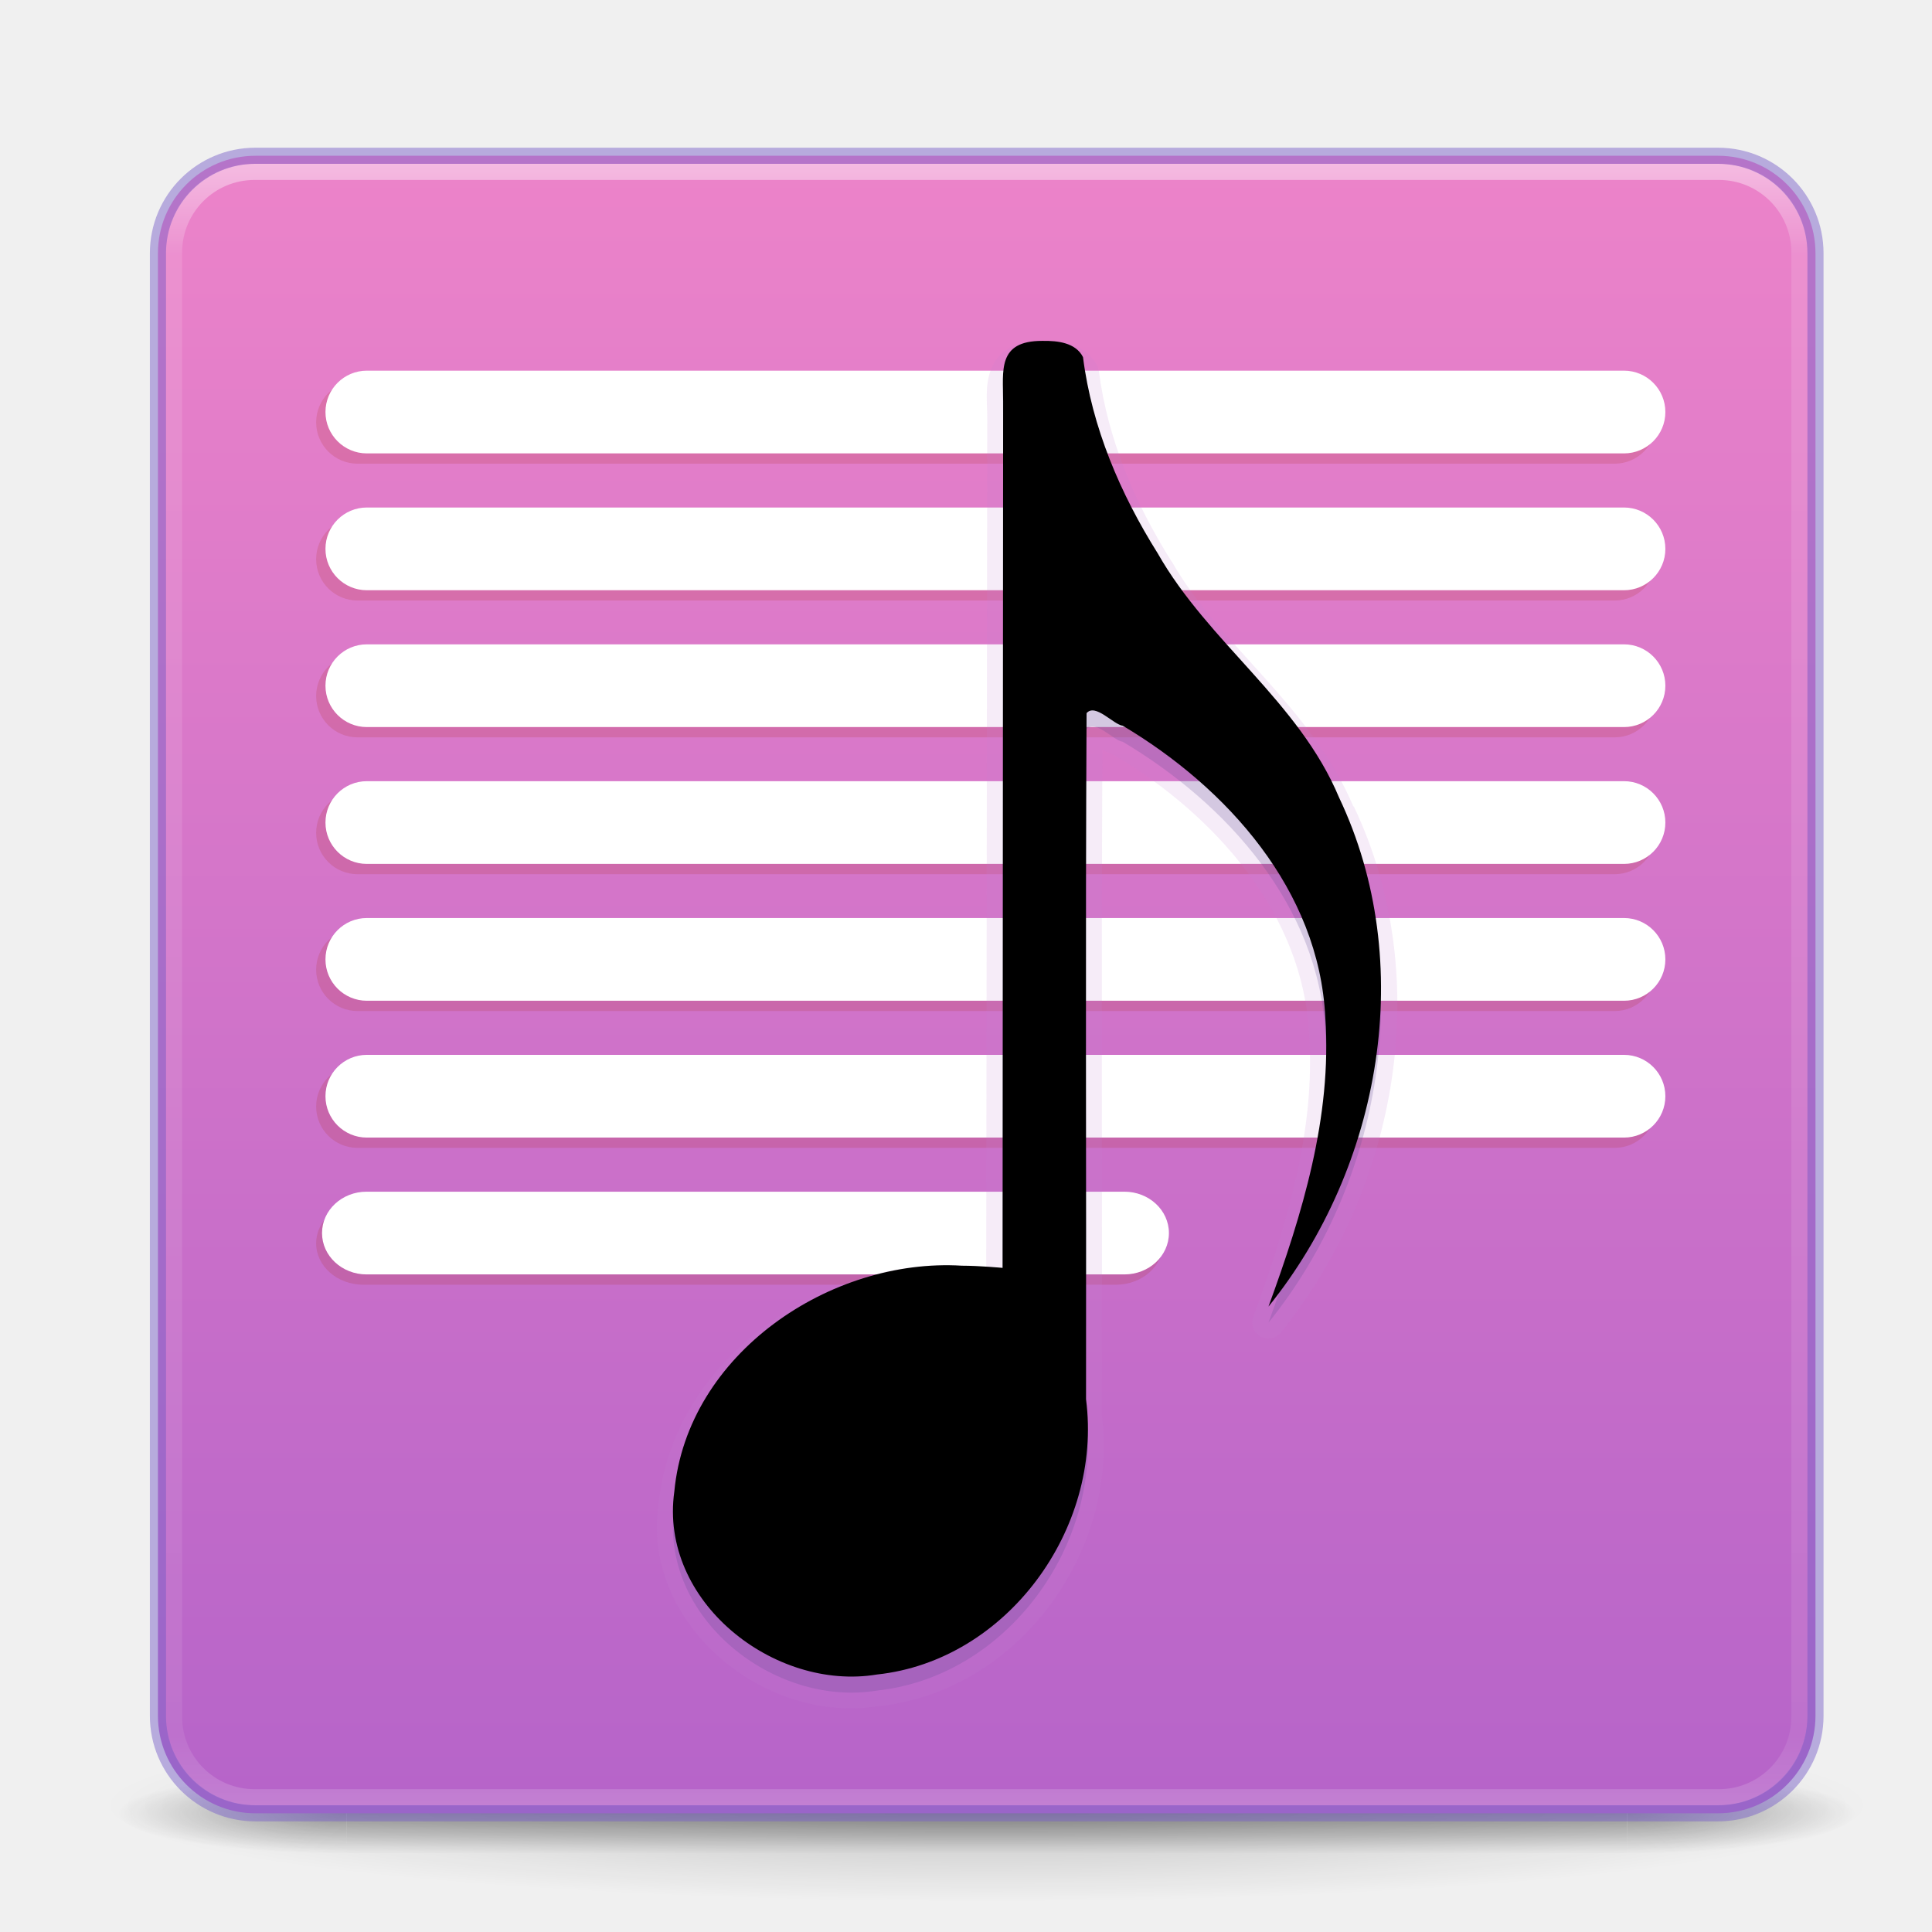
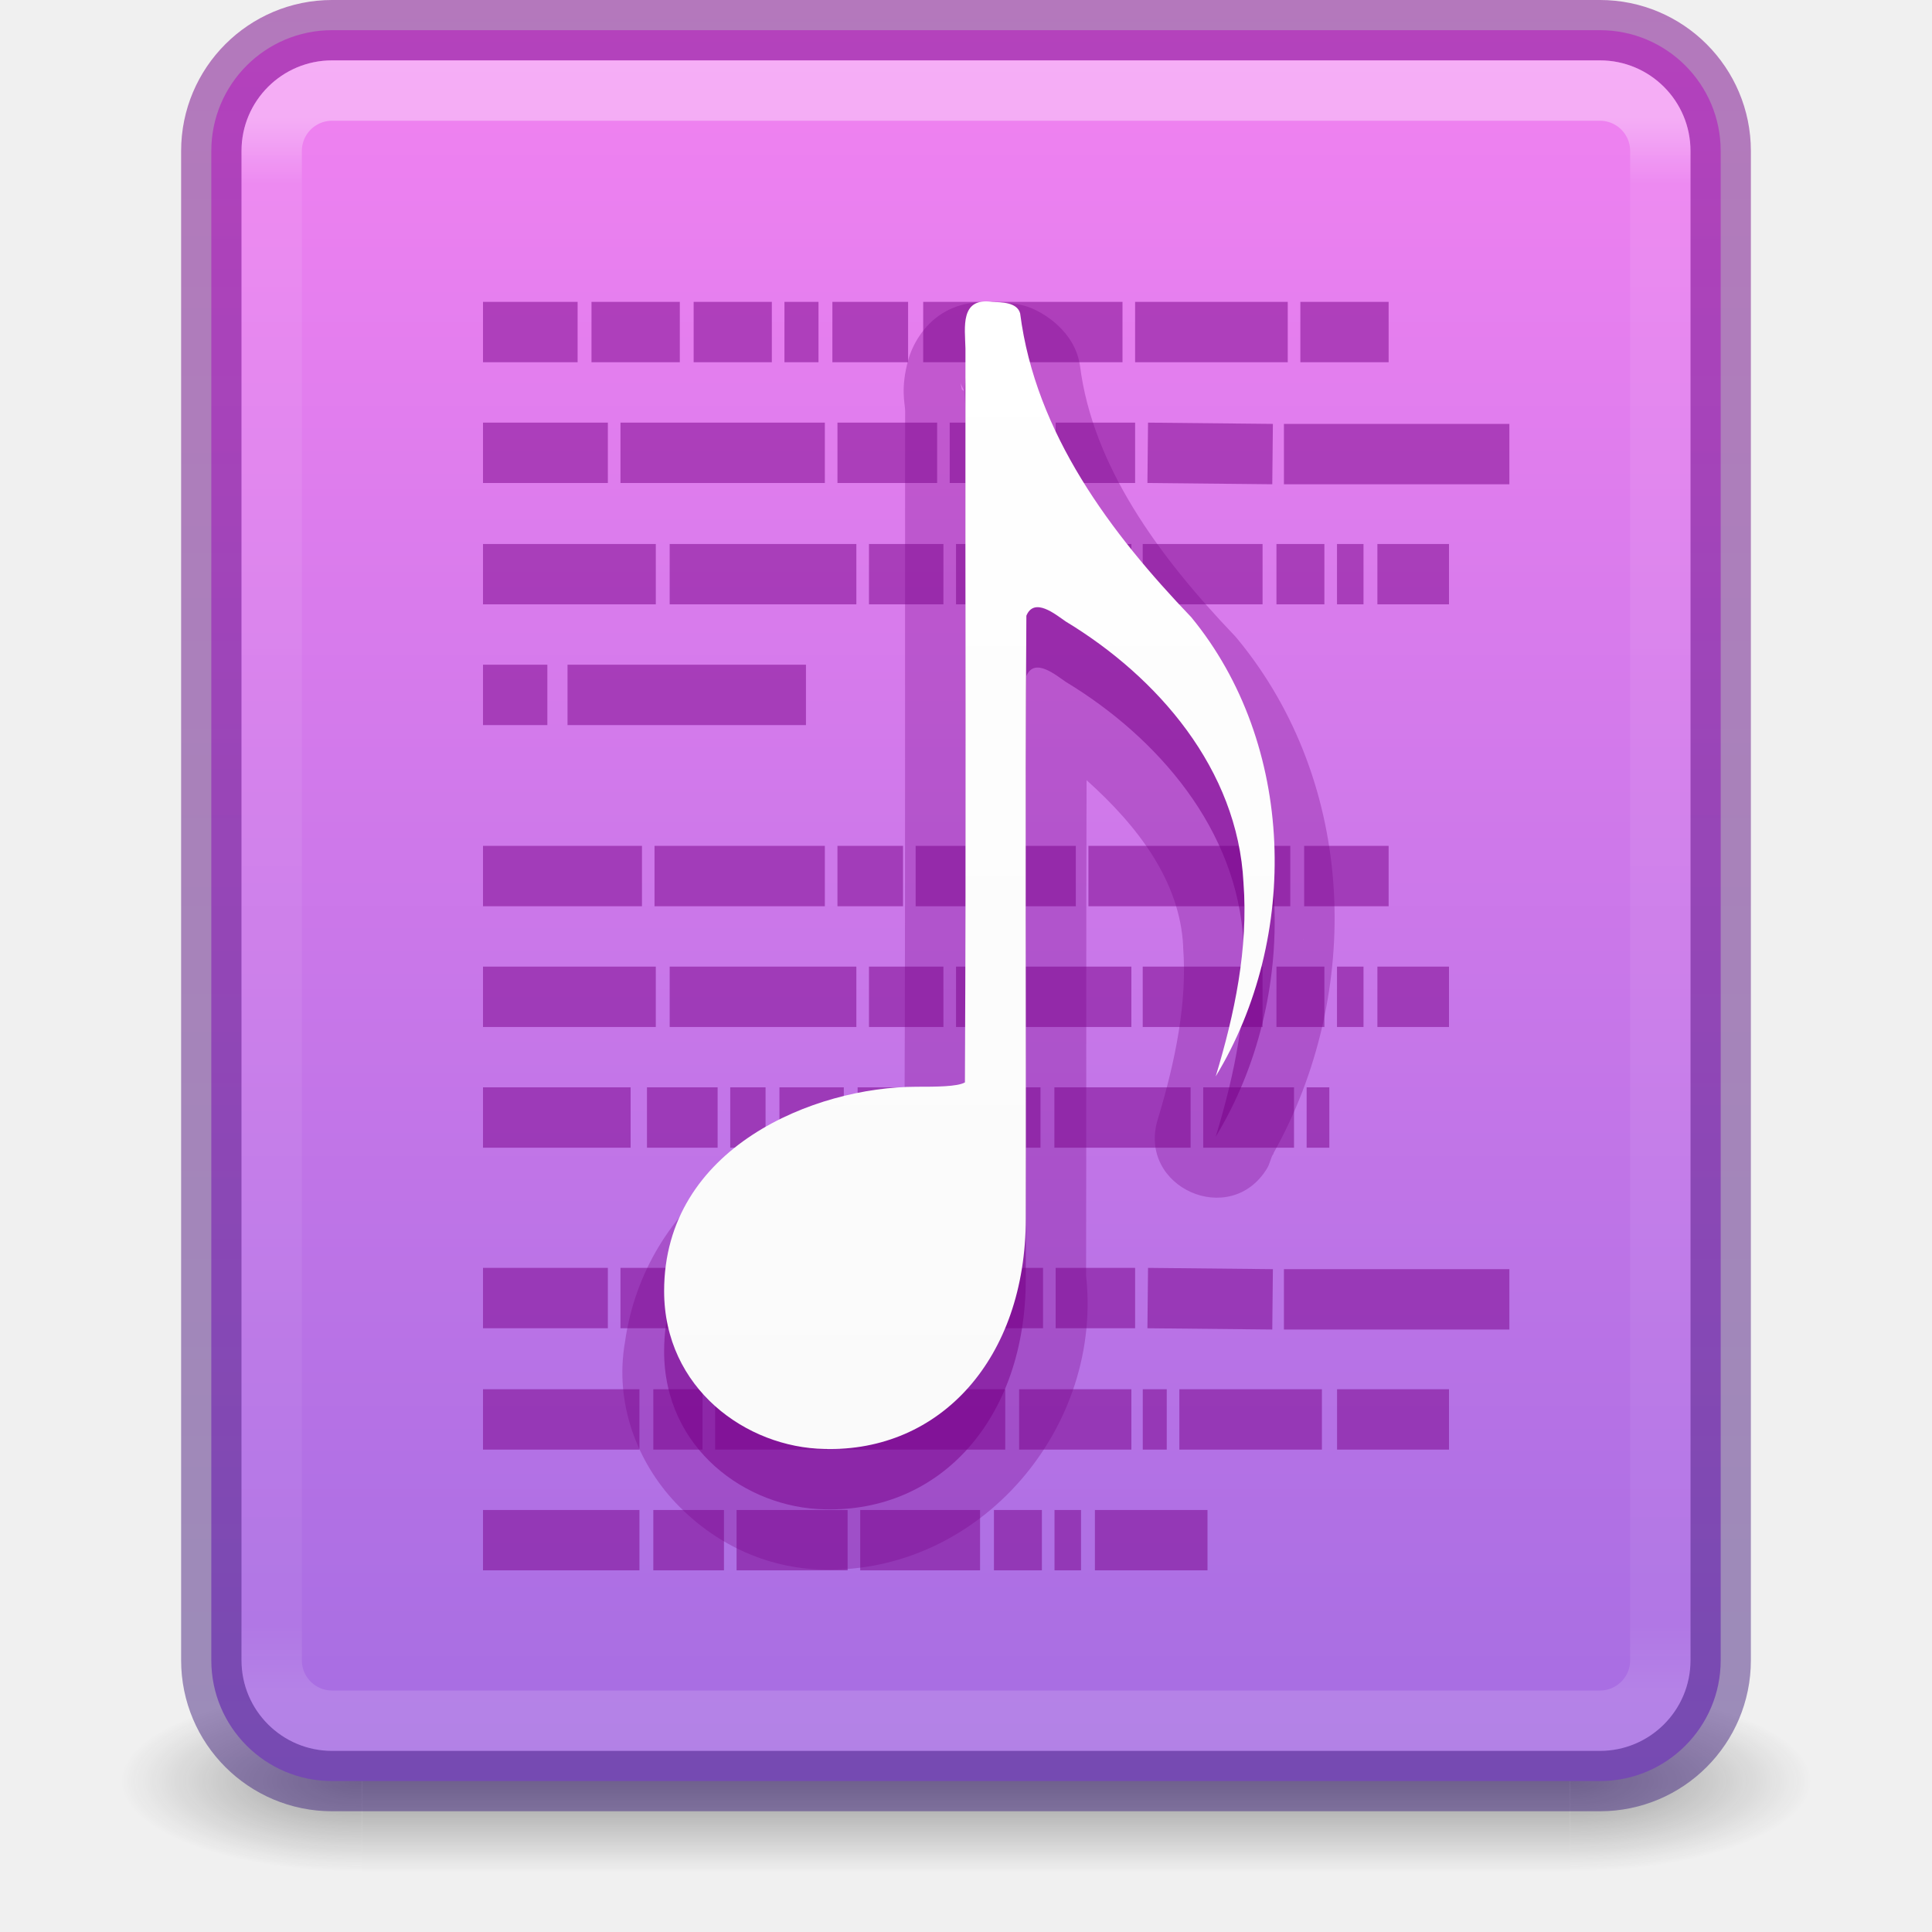
- <svg xmlns="http://www.w3.org/2000/svg" xmlns:xlink="http://www.w3.org/1999/xlink" version="1.1" width="32" height="32" id="svg3049">
-   <defs id="defs3051">
-     <linearGradient id="linearGradient897">
-       <stop id="stop893" style="stop-color:#ec83c9;stop-opacity:1" offset="0" />
-       <stop id="stop895" style="stop-color:#b664c9;stop-opacity:1" offset="1" />
+ <svg xmlns="http://www.w3.org/2000/svg" xmlns:xlink="http://www.w3.org/1999/xlink" version="1.1" id="svg2" height="32" width="32">
+   <defs id="defs4">
+     <linearGradient id="linearGradient6307">
+       <stop id="stop6309" offset="0" style="stop-color:#cc0000;stop-opacity:1;" />
+       <stop id="stop6311" offset="1" style="stop-color:#cc0000;stop-opacity:0;" />
    </linearGradient>
-     <linearGradient id="linearGradient3924">
-       <stop id="stop3926" style="stop-color:#ffffff;stop-opacity:1" offset="0" />
-       <stop id="stop3928" style="stop-color:#ffffff;stop-opacity:0.235" offset="0.063" />
-       <stop id="stop3930" style="stop-color:#ffffff;stop-opacity:0.157" offset="0.951" />
-       <stop id="stop3932" style="stop-color:#ffffff;stop-opacity:0.392" offset="1" />
+     <linearGradient y2="42.728" x2="16.806" y1="20.62" x1="16.806" gradientTransform="matrix(1.063476,0,0,1.248428,-1.362135,-24.54288)" gradientUnits="userSpaceOnUse" id="linearGradient4610" xlink:href="#linearGradient4035" />
+     <linearGradient id="linearGradient4035">
+       <stop offset="0" style="stop-color:#ffffff;stop-opacity:1" id="stop4037" />
+       <stop offset="0.056" style="stop-color:#ffffff;stop-opacity:0.235" id="stop4039" />
+       <stop offset="0.944" style="stop-color:#ffffff;stop-opacity:0.157" id="stop4041" />
+       <stop offset="1" style="stop-color:#ffffff;stop-opacity:0.392" id="stop4043" />
    </linearGradient>
-     <linearGradient id="linearGradient3688-166-749-5">
-       <stop id="stop2883-0" style="stop-color:#181818;stop-opacity:1" offset="0" />
-       <stop id="stop2885-5" style="stop-color:#181818;stop-opacity:0" offset="1" />
+     <linearGradient id="linearGradient3688-166-749-654">
+       <stop offset="0" style="stop-color:#181818;stop-opacity:1" id="stop3088" />
+       <stop offset="1" style="stop-color:#181818;stop-opacity:0" id="stop3090" />
    </linearGradient>
-     <linearGradient id="linearGradient3688-464-309-8">
-       <stop id="stop2889-9" style="stop-color:#181818;stop-opacity:1" offset="0" />
-       <stop id="stop2891-4" style="stop-color:#181818;stop-opacity:0" offset="1" />
+     <linearGradient id="linearGradient3688-464-309-604">
+       <stop offset="0" style="stop-color:#181818;stop-opacity:1" id="stop3094" />
+       <stop offset="1" style="stop-color:#181818;stop-opacity:0" id="stop3096" />
    </linearGradient>
-     <linearGradient id="linearGradient3702-501-757-0">
-       <stop id="stop2895-0" style="stop-color:#181818;stop-opacity:0" offset="0" />
-       <stop id="stop2897-2" style="stop-color:#181818;stop-opacity:1" offset="0.5" />
-       <stop id="stop2899-6" style="stop-color:#181818;stop-opacity:0" offset="1" />
+     <linearGradient id="linearGradient3702-501-757-795">
+       <stop offset="0" style="stop-color:#181818;stop-opacity:0" id="stop3100" />
+       <stop offset="0.5" style="stop-color:#181818;stop-opacity:1" id="stop3102" />
+       <stop offset="1" style="stop-color:#181818;stop-opacity:0" id="stop3104" />
    </linearGradient>
-     <linearGradient id="linearGradient3811">
-       <stop id="stop3813" style="stop-color:#000000;stop-opacity:1" offset="0" />
-       <stop id="stop3815" style="stop-color:#000000;stop-opacity:0" offset="1" />
+     <linearGradient gradientTransform="matrix(0.4901961,0,0,0.4915254,-0.1764706,-485.5509)" gradientUnits="userSpaceOnUse" y2="1047.672" x2="33" y1="989.742" x1="33" id="linearGradient4899" xlink:href="#linearGradient3994-617-9-9" />
+     <linearGradient id="linearGradient2867-449-88-871-390-598-476-591-434-148-57-177-8-3-3-6-4-8-8-8-5-7">
+       <stop offset="0" style="stop-color:#505050;stop-opacity:1" id="stop3750-1-0-7-6-6-1-3-9-3-9" />
+       <stop offset="0.262" style="stop-color:#2b2b2b;stop-opacity:1" id="stop3752-3-7-4-0-32-8-923-0-7-0" />
+       <stop offset="0.705" style="stop-color:#0a0a0a;stop-opacity:1" id="stop3754-1-8-5-2-7-6-7-1-9-1" />
+       <stop offset="1" style="stop-color:#000000;stop-opacity:1" id="stop3756-1-6-2-6-6-1-96-6-0-1" />
    </linearGradient>
-     <radialGradient xlink:href="#linearGradient3688-166-749-5" id="radialGradient3946" gradientUnits="userSpaceOnUse" gradientTransform="matrix(2.003784,0,0,1.4,27.98813,-17.4)" cx="4.993" cy="43.5" fx="4.993" fy="43.5" r="2.5" />
-     <radialGradient xlink:href="#linearGradient3688-464-309-8" id="radialGradient3948" gradientUnits="userSpaceOnUse" gradientTransform="matrix(2.003784,0,0,1.4,-20.01187,-104.4)" cx="4.993" cy="43.5" fx="4.993" fy="43.5" r="2.5" />
-     <linearGradient xlink:href="#linearGradient3702-501-757-0" id="linearGradient3950" gradientUnits="userSpaceOnUse" x1="25.058" y1="47.028" x2="25.058" y2="39.999" />
-     <linearGradient xlink:href="#linearGradient3924" id="linearGradient3965" gradientUnits="userSpaceOnUse" gradientTransform="matrix(0.7275985,0,0,0.7275985,-1.118947,-1.154779)" x1="24" y1="5" x2="24" y2="43" />
-     <radialGradient xlink:href="#linearGradient3811" id="radialGradient3976" gradientUnits="userSpaceOnUse" gradientTransform="matrix(0.4148501,0,0,0.04525638,18.01475,25.67141)" cx="-4.029" cy="93.468" fx="-4.029" fy="93.468" r="35.338" />
-     <linearGradient xlink:href="#linearGradient897" id="linearGradient891" x1="66.997" y1="15.857" x2="66.997" y2="117.81" gradientUnits="userSpaceOnUse" gradientTransform="matrix(0.2665459,0,0,0.2665459,-0.7155252,-1.551485)" />
-     <linearGradient id="linearGradient5803">
-       <stop id="stop5805" style="stop-color:#fff5ef;stop-opacity:1" offset="0" />
-       <stop id="stop5807" style="stop-color:#fef8dd;stop-opacity:1" offset="1" />
+     <radialGradient xlink:href="#linearGradient2867-449-88-871-390-598-476-591-434-148-57-177-8-3-3-6-4-8-8-8-5-7" id="radialGradient5299" gradientUnits="userSpaceOnUse" gradientTransform="matrix(0,5.390401,-5.466788,0,70.83827,-45.67712)" cx="7.118" cy="9.957" fx="7.118" fy="9.957" r="12.672" />
+     <linearGradient gradientTransform="matrix(0.4666667,0,0,0.4716981,0.6000001,-465.3594)" gradientUnits="userSpaceOnUse" y2="991.362" x2="33" y1="1045.362" x1="33" id="linearGradient6426" xlink:href="#linearGradient4035" />
+     <linearGradient id="linearGradient3994-617-9-9">
+       <stop offset="0" style="stop-color:#667885;stop-opacity:1" id="stop4324-9-7" />
+       <stop offset="1" style="stop-color:#485a6c;stop-opacity:1" id="stop4326-1-1" />
    </linearGradient>
-     <linearGradient x1="167.983" y1="8.508" x2="167.983" y2="54.78" id="linearGradient5228-5" xlink:href="#linearGradient5803" gradientUnits="userSpaceOnUse" gradientTransform="matrix(1.832495,0,0,1.843915,-232.1758,8.558593)" />
+     <linearGradient y2="39.999" x2="25.058" y1="47.028" x1="25.058" gradientTransform="matrix(0.7142857,0,0,0.4285714,-1.19047,1031.219)" gradientUnits="userSpaceOnUse" id="linearGradient3559" xlink:href="#linearGradient3702-501-757-795" />
+     <radialGradient r="2.5" fy="43.5" fx="4.993" cy="43.5" cx="4.993" gradientTransform="matrix(1.581937,0,0,0.6,-13.8515,-1075.962)" gradientUnits="userSpaceOnUse" id="radialGradient3562" xlink:href="#linearGradient3688-464-309-604" />
+     <radialGradient r="2.5" fy="43.5" fx="4.996" cy="43.5" cx="4.996" gradientTransform="matrix(1.603027,1.5809435e-7,-4.1092973e-8,0.6000046,17.9905,1023.762)" gradientUnits="userSpaceOnUse" id="radialGradient3565" xlink:href="#linearGradient3688-166-749-654" />
+     <linearGradient id="linearGradient3600-4">
+       <stop id="stop3602-7" style="stop-color:#f4f4f4;stop-opacity:1" offset="0" />
+       <stop id="stop3604-6" style="stop-color:#dbdbdb;stop-opacity:1" offset="1" />
+     </linearGradient>
+     <linearGradient id="linearGradient3977">
+       <stop id="stop3979" style="stop-color:#ffffff;stop-opacity:1" offset="0" />
+       <stop id="stop3981" style="stop-color:#ffffff;stop-opacity:0.235" offset="0.036" />
+       <stop id="stop3983" style="stop-color:#ffffff;stop-opacity:0.157" offset="0.951" />
+       <stop id="stop3985" style="stop-color:#ffffff;stop-opacity:0.392" offset="1" />
+     </linearGradient>
+     <linearGradient y2="43" x2="24" y1="5.564" x1="24" gradientTransform="matrix(0.3513511,0,0,0.4594594,7.567063,3.9743)" gradientUnits="userSpaceOnUse" id="linearGradient4772" xlink:href="#linearGradient3977" />
+     <linearGradient y2="47.013" x2="25.132" y1="0.985" x1="25.132" gradientTransform="matrix(0.3999991,0,0,0.3911114,6.400022,5.0145)" gradientUnits="userSpaceOnUse" id="linearGradient4775" xlink:href="#linearGradient3600-4" />
+     <linearGradient y2="1015.362" x2="32" y1="1017.87" x1="32" spreadMethod="reflect" gradientTransform="matrix(0.4545455,0,0,1,1,21.99993)" gradientUnits="userSpaceOnUse" id="linearGradient4781" xlink:href="#linearGradient6307" />
+     <linearGradient x1="22.004" y1="47.813" x2="22.004" y2="3.364" id="linearGradient3031" xlink:href="#linearGradient3104-5" gradientUnits="userSpaceOnUse" gradientTransform="matrix(0.4857148,0,0,0.477213,2.694404,2.638432)" />
+     <linearGradient id="linearGradient3104-5">
+       <stop id="stop3106-2" style="stop-color:#aaaaaa;stop-opacity:1" offset="0" />
+       <stop id="stop3108-5" style="stop-color:#c8c8c8;stop-opacity:1" offset="1" />
+     </linearGradient>
+     <linearGradient x1="24" y1="7.645" x2="24" y2="46.175" id="linearGradient4161" xlink:href="#linearGradient3924-0" gradientUnits="userSpaceOnUse" gradientTransform="matrix(0.6756757,0,0,0.6756757,-3.216217,-3.216206)" />
+     <linearGradient id="linearGradient3924-0">
+       <stop id="stop3926-6" style="stop-color:#ffffff;stop-opacity:1" offset="0" />
+       <stop id="stop3928-3" style="stop-color:#ffffff;stop-opacity:0.235" offset="0.042" />
+       <stop id="stop3930-2" style="stop-color:#ffffff;stop-opacity:0.157" offset="0.958" />
+       <stop id="stop3932-62" style="stop-color:#ffffff;stop-opacity:0.392" offset="1" />
+     </linearGradient>
+     <linearGradient xlink:href="#linearGradient899-6" id="linearGradient910" gradientUnits="userSpaceOnUse" gradientTransform="translate(-137.4774,-4.527002)" x1="153.477" y1="5.027" x2="153.477" y2="34.027" />
+     <linearGradient id="linearGradient899">
+       <stop offset="0" style="stop-color:#ef5fe7;stop-opacity:1" id="stop895" />
+       <stop offset="1" style="stop-color:#ba0ed2;stop-opacity:1" id="stop897" />
+     </linearGradient>
+     <linearGradient x1="167.236" y1="10.011" x2="167.236" y2="55.024" id="linearGradient5915" xlink:href="#linearGradient5803-0" gradientUnits="userSpaceOnUse" gradientTransform="matrix(0.422101,0,0,0.422101,-52.59059,0.7743069)" />
+     <linearGradient id="linearGradient5803-0">
+       <stop id="stop5805-3" style="stop-color:#ffffff;stop-opacity:1" offset="0" />
+       <stop id="stop5807-4" style="stop-color:#fafafa;stop-opacity:1" offset="1" />
+     </linearGradient>
+     <linearGradient x1="22.004" y1="47.813" x2="22.004" y2="3.364" id="linearGradient3084" xlink:href="#linearGradient3104-5" gradientUnits="userSpaceOnUse" gradientTransform="matrix(0.6685838,0,0,0.6703699,-0.679619,-2.297791)" />
+     <linearGradient xlink:href="#linearGradient899-6" id="linearGradient910-3" gradientUnits="userSpaceOnUse" gradientTransform="translate(-137.4774,-4.527002)" x1="161.977" y1="5.152" x2="161.977" y2="63.027" />
+     <linearGradient id="linearGradient899-6">
+       <stop offset="0" style="stop-color:#f282f1;stop-opacity:1" id="stop895-7" />
+       <stop offset="1" style="stop-color:#a56de2;stop-opacity:1" id="stop897-5" />
+     </linearGradient>
+     <linearGradient gradientTransform="translate(-7)" xlink:href="#linearGradient902" id="linearGradient904" x1="32" y1="0" x2="32" y2="30" gradientUnits="userSpaceOnUse" />
+     <linearGradient id="linearGradient902">
+       <stop style="stop-color:#770087;stop-opacity:1;" offset="0" id="stop898" />
+       <stop style="stop-color:#452981;stop-opacity:1" offset="1" id="stop900" />
+     </linearGradient>
  </defs>
-   <path style="color:#000000;display:inline;overflow:visible;visibility:visible;opacity:0.2;fill:url(#radialGradient3976);fill-opacity:1;fill-rule:nonzero;stroke:none;stroke-width:0.267;marker:none;enable-background:accumulate" id="path3041" d="m 31.003,29.901 a 14.66,1.599 0 0 1 -29.32,0 14.66,1.599 0 1 1 29.32,0 z" />
-   <g style="display:inline" id="g2036" transform="matrix(0.7196738,0,0,0.1480812,-0.9287639,23.74125)">
-     <g style="opacity:0.4" id="g3712" transform="matrix(1.052632,0,0,1.285713,-1.263158,-13.42854)">
-       <rect style="fill:url(#radialGradient3946);fill-opacity:1;stroke:none" id="rect2801" y="40" x="38" height="7" width="5" />
-       <rect style="fill:url(#radialGradient3948);fill-opacity:1;stroke:none" id="rect3696" transform="scale(-1)" y="-47" x="-10" height="7" width="5" />
-       <rect style="fill:url(#linearGradient3950);fill-opacity:1;stroke:none" id="rect3700" y="40" x="10" height="7" width="28" />
-     </g>
+   <g transform="translate(0,-1020.362)" id="g3567" style="opacity:0.4">
+     <rect width="4" height="3" x="26" y="1048.362" id="rect2801" style="opacity:1;fill:url(#radialGradient3565);fill-opacity:1;stroke:none" />
+     <rect width="4" height="3" x="-6" y="-1051.362" transform="scale(-1)" id="rect3696" style="opacity:1;fill:url(#radialGradient3562);fill-opacity:1;stroke:none" />
+     <rect width="20" height="3" x="6" y="1048.362" id="rect3700" style="opacity:1;fill:url(#linearGradient3559);fill-opacity:1;stroke:none" />
  </g>
-   <rect style="color:#000000;display:inline;overflow:visible;visibility:visible;fill:url(#linearGradient891);fill-opacity:1;fill-rule:nonzero;stroke:none;stroke-width:0.267;marker:none;enable-background:accumulate" id="rect5505-21-3" y="2.58" x="2.616" ry="1.614" rx="1.614" height="27.454" width="27.454" />
-   <g id="g2278" transform="matrix(0.266546,0,0,0.266546,-0.4591844,-1.551484)">
-     <rect ry="2.571" y="29.493" x="21.368" height="5.141" width="83.261" id="rect1454-3" style="opacity:0.15;fill:#a62100;fill-opacity:1;stroke:none;stroke-width:1.18;stroke-linecap:round;stroke-linejoin:round;stroke-miterlimit:4;stroke-dasharray:none;stroke-opacity:1" />
-     <rect ry="2.571" y="28.854" x="21.947" height="5.141" width="83.261" id="rect1454" style="fill:#ffffff;fill-opacity:1;stroke:none;stroke-width:1.18;stroke-linecap:round;stroke-linejoin:round;stroke-miterlimit:4;stroke-dasharray:none;stroke-opacity:1" />
-   </g>
-   <rect style="opacity:0.5;fill:none;stroke:url(#linearGradient3965);stroke-width:0.267;stroke-linecap:round;stroke-linejoin:round;stroke-miterlimit:4;stroke-dasharray:none;stroke-dashoffset:0;stroke-opacity:1" id="rect6741-7" y="2.847" x="2.883" ry="1.333" rx="1.333" height="26.921" width="26.921" />
-   <g transform="matrix(0.1684712,0,0,0.266546,1.636471,12.04724)" id="g2278-27">
-     <rect ry="2.571" y="29.493" x="21.368" height="5.141" width="83.261" id="rect1454-3-0" style="opacity:0.15;fill:#a62100;fill-opacity:1;stroke:none;stroke-width:1.18;stroke-linecap:round;stroke-linejoin:round;stroke-miterlimit:4;stroke-dasharray:none;stroke-opacity:1" rx="4.636" />
-     <rect ry="2.571" y="28.854" x="21.947" height="5.141" width="83.261" id="rect1454-9" style="fill:#ffffff;fill-opacity:1;stroke:none;stroke-width:1.18;stroke-linecap:round;stroke-linejoin:round;stroke-miterlimit:4;stroke-dasharray:none;stroke-opacity:1" rx="4.378" />
-   </g>
-   <rect style="color:#000000;display:inline;overflow:visible;visibility:visible;opacity:0.5;fill:none;stroke:#7d65c9;stroke-width:0.267;stroke-linecap:round;stroke-linejoin:round;stroke-miterlimit:4;stroke-dasharray:none;stroke-dashoffset:0;stroke-opacity:1;marker:none;enable-background:accumulate" id="rect5505-21-3-1" y="2.58" x="2.616" ry="1.614" rx="1.614" height="27.454" width="27.454" />
-   <g transform="matrix(0.266546,0,0,0.266546,-0.4591844,5.247879)" id="g2278-2">
-     <rect ry="2.571" y="29.493" x="21.368" height="5.141" width="83.261" id="rect1454-3-9" style="opacity:0.15;fill:#a62100;fill-opacity:1;stroke:none;stroke-width:1.18;stroke-linecap:round;stroke-linejoin:round;stroke-miterlimit:4;stroke-dasharray:none;stroke-opacity:1" />
-     <rect ry="2.571" y="28.854" x="21.947" height="5.141" width="83.261" id="rect1454-1" style="fill:#ffffff;fill-opacity:1;stroke:none;stroke-width:1.18;stroke-linecap:round;stroke-linejoin:round;stroke-miterlimit:4;stroke-dasharray:none;stroke-opacity:1" />
-   </g>
-   <g transform="matrix(0.266546,0,0,0.266546,-0.4591844,2.981424)" id="g2278-3">
-     <rect ry="2.571" y="29.493" x="21.368" height="5.141" width="83.261" id="rect1454-3-5" style="opacity:0.15;fill:#a62100;fill-opacity:1;stroke:none;stroke-width:1.18;stroke-linecap:round;stroke-linejoin:round;stroke-miterlimit:4;stroke-dasharray:none;stroke-opacity:1" />
-     <rect ry="2.571" y="28.854" x="21.947" height="5.141" width="83.261" id="rect1454-6" style="fill:#ffffff;fill-opacity:1;stroke:none;stroke-width:1.18;stroke-linecap:round;stroke-linejoin:round;stroke-miterlimit:4;stroke-dasharray:none;stroke-opacity:1" />
-   </g>
-   <g transform="matrix(0.266546,0,0,0.266546,-0.4591844,0.7149716)" id="g2278-6">
-     <rect ry="2.571" y="29.493" x="21.368" height="5.141" width="83.261" id="rect1454-3-7" style="opacity:0.15;fill:#a62100;fill-opacity:1;stroke:none;stroke-width:1.18;stroke-linecap:round;stroke-linejoin:round;stroke-miterlimit:4;stroke-dasharray:none;stroke-opacity:1" />
-     <rect ry="2.571" y="28.854" x="21.947" height="5.141" width="83.261" id="rect1454-5" style="fill:#ffffff;fill-opacity:1;stroke:none;stroke-width:1.18;stroke-linecap:round;stroke-linejoin:round;stroke-miterlimit:4;stroke-dasharray:none;stroke-opacity:1" />
-   </g>
-   <g transform="matrix(0.266546,0,0,0.266546,-0.4591844,7.514333)" id="g2278-2-6">
-     <rect ry="2.571" y="29.493" x="21.368" height="5.141" width="83.261" id="rect1454-3-9-1" style="opacity:0.15;fill:#a62100;fill-opacity:1;stroke:none;stroke-width:1.18;stroke-linecap:round;stroke-linejoin:round;stroke-miterlimit:4;stroke-dasharray:none;stroke-opacity:1" />
-     <rect ry="2.571" y="28.854" x="21.947" height="5.141" width="83.261" id="rect1454-1-8" style="fill:#ffffff;fill-opacity:1;stroke:none;stroke-width:1.18;stroke-linecap:round;stroke-linejoin:round;stroke-miterlimit:4;stroke-dasharray:none;stroke-opacity:1" />
-   </g>
-   <g transform="matrix(0.266546,0,0,0.266546,-0.4591844,9.780788)" id="g2278-2-7">
-     <rect ry="2.571" y="29.493" x="21.368" height="5.141" width="83.261" id="rect1454-3-9-9" style="opacity:0.15;fill:#a62100;fill-opacity:1;stroke:none;stroke-width:1.18;stroke-linecap:round;stroke-linejoin:round;stroke-miterlimit:4;stroke-dasharray:none;stroke-opacity:1" />
-     <rect ry="2.571" y="28.854" x="21.947" height="5.141" width="83.261" id="rect1454-1-2" style="fill:#ffffff;fill-opacity:1;stroke:none;stroke-width:1.18;stroke-linecap:round;stroke-linejoin:round;stroke-miterlimit:4;stroke-dasharray:none;stroke-opacity:1" />
-   </g>
-   <path style="color:#000000;display:inline;overflow:visible;visibility:visible;opacity:0.15;fill:#c27ed2;fill-opacity:1;fill-rule:nonzero;stroke:none;stroke-width:0.267;marker:none;enable-background:accumulate" id="path5395" d="m 17.26,5.645 c -0.216,0 -0.4,0.039 -0.55,0.125 -0.15,0.086 -0.25,0.219 -0.3,0.358 -0.1,0.278 -0.058,0.549 -0.058,0.783 l -0.017,14.069 c -0.134,-0.009 -0.211,-0.016 -0.383,-0.017 -0.007,-3.9e-5 -0.009,0 -0.017,0 -2.305,-0.133 -4.793,1.526 -5.031,3.973 -3.99e-4,0.003 4.01e-4,0.005 0,0.008 -0.138,1.006 0.329,1.92 1.041,2.532 0.71,0.61 1.67,0.933 2.607,0.783 v 0.008 c 0.006,-5.19e-4 0.011,-0.008 0.017,-0.008 2.288,-0.256 3.96,-2.53 3.682,-4.814 1.8e-5,-0.011 -1.7e-5,-0.022 0,-0.033 0.006,-3.667 -0.01,-7.342 0.008,-11.003 0.018,0.012 0.031,0.021 0.05,0.033 0.037,0.024 0.098,0.045 0.15,0.067 1.675,0.997 3.126,2.634 3.224,4.623 0.109,1.584 -0.37,3.162 -0.925,4.681 a 0.266,0.266 0 0 0 0.458,0.258 c 1.932,-2.393 2.557,-5.871 1.208,-8.713 h -0.008 c -0.708,-1.673 -2.214,-2.661 -3.007,-4.056 a 0.266,0.266 0 0 0 -0.008,-0.008 C 18.796,8.332 18.342,7.26 18.201,6.145 A 0.266,0.266 0 0 0 18.176,6.062 C 18.078,5.866 17.891,5.746 17.726,5.695 17.561,5.645 17.406,5.644 17.276,5.645 Z" />
-   <path style="color:#000000;display:inline;overflow:visible;visibility:visible;opacity:0.3;fill:#5b4b8f;fill-opacity:0.733;fill-rule:nonzero;stroke:none;stroke-width:0.267;marker:none;enable-background:accumulate" id="path7249-8-0-3-6-1-6-8-6" d="m 17.26,5.912 c -0.745,0 -0.645,0.496 -0.645,1.001 l -0.009,14.353 c 0,0 -0.387,-0.036 -0.674,-0.036 -2.172,-0.133 -4.546,1.452 -4.763,3.739 -0.256,1.819 1.654,3.315 3.357,3.032 2.146,-0.229 3.742,-2.408 3.462,-4.559 0.006,-3.788 -0.012,-7.58 0.009,-11.364 0.146,-0.169 0.445,0.19 0.599,0.208 1.726,1.027 3.252,2.722 3.355,4.831 0.113,1.649 -0.383,3.262 -0.941,4.79 1.87,-2.317 2.469,-5.696 1.169,-8.432 C 21.514,11.886 20.015,10.907 19.176,9.432 18.557,8.446 18.085,7.346 17.938,6.182 17.816,5.939 17.513,5.91 17.276,5.912 Z" />
-   <path style="opacity:1;fill:#000000;fill-opacity:1;stroke:none;stroke-width:0.267" id="path7249-8-0-3-6-1-6-8" d="m 17.26,5.646 c -0.745,0 -0.645,0.496 -0.645,1.001 l -0.009,14.353 c 0,0 -0.387,-0.036 -0.674,-0.036 -2.172,-0.133 -4.546,1.452 -4.763,3.739 -0.256,1.819 1.654,3.315 3.357,3.032 2.146,-0.229 3.742,-2.408 3.462,-4.559 0.006,-3.788 -0.012,-7.58 0.009,-11.364 0.146,-0.169 0.445,0.19 0.599,0.208 1.726,1.027 3.252,2.722 3.355,4.831 0.113,1.649 -0.383,3.262 -0.941,4.79 1.87,-2.317 2.469,-5.696 1.169,-8.432 C 21.514,11.62 20.015,10.641 19.176,9.166 18.557,8.18 18.085,7.079 17.938,5.915 17.816,5.673 17.513,5.643 17.276,5.646 Z" />
+   <rect style="fill:url(#linearGradient910);stroke:none;font-variant-east_asian:normal;opacity:1;vector-effect:none;fill-opacity:1.0;stroke-width:1;stroke-linecap:butt;stroke-linejoin:miter;stroke-miterlimit:4;stroke-dasharray:none;stroke-dashoffset:0;stroke-opacity:1" id="rect4897" y="0.5" x="3.5" ry="2" rx="2" height="29" width="25" />
+   <path style="opacity:0.5;fill:none;stroke:#770087;stroke-width:1px;stroke-linecap:butt;stroke-linejoin:miter;stroke-opacity:1" id="path3475" d="m 8,5.5 h 1.567 z m 1.797,0 h 1.463 z m 1.692,0 h 1.295 z m 1.504,0 h 0.564 z m 0.794,0 h 1.254 z m 1.504,0 h 3.301 z m 3.51,0 h 2.528 z m 2.737,0 H 23 Z M 8,7.5 h 2.068 z m 2.277,0 h 3.385 z m 3.594,0 h 1.651 z m 1.859,0 h 1.546 z m 1.755,0 h 1.316 z m 1.525,0 2.068,0.021 z m 2.256,0.021 H 25 Z M 8,9.51 h 2.862 z m 3.092,0 h 3.092 z m 3.301,0 h 1.233 z m 1.442,0 h 2.904 z m 3.092,0 h 1.985 z m 2.215,0 h 0.794 z m 1.003,0 h 0.439 z m 0.669,0 H 24 Z M 8,11.51 h 1.066 z m 1.4,0 H 13.349 Z M 8,14.51 h 2.633 z m 2.841,0 h 2.821 z m 3.03,0 h 1.086 z m 1.295,0 h 2.653 z m 2.862,0 h 3.343 z m 3.573,0 H 23 Z M 8,16.51 h 2.862 z m 3.092,0 h 3.092 z m 3.301,0 h 1.233 z m 1.442,0 h 2.904 z m 3.092,0 h 1.985 z m 2.215,0 h 0.794 z m 1.003,0 h 0.439 z m 0.669,0 H 24 Z M 8,18.51 h 2.445 z m 2.716,0 h 1.17 z m 1.379,0 h 0.585 z m 0.815,0 h 1.066 z m 1.295,0 h 1.086 z m 1.295,0 h 1.734 z m 1.964,0 h 2.256 z m 2.465,0 h 1.504 z m 1.713,0 h 0.376 z M 8,21.5 h 2.068 z m 2.277,0 h 3.385 z m 3.594,0 h 1.651 z m 1.859,0 h 1.546 z m 1.755,0 h 1.316 z m 1.525,0 2.068,0.021 z m 2.256,0.021 H 25 Z M 8,23.51 h 2.591 z m 2.821,0 h 0.815 z m 1.024,0 h 1.859 z m 2.068,0 h 2.737 z m 2.967,0 h 1.859 z m 2.048,0 h 0.397 z m 0.606,0 h 2.361 z m 2.612,0 H 24 Z M 8,25.51 h 2.591 z m 2.821,0 h 1.17 z m 1.379,0 h 1.839 z m 2.048,0 h 1.985 z m 2.215,0 h 0.794 z m 1.003,0 h 0.439 z m 0.669,0 H 20 Z" />
+   <path style="color:#000000;font-style:normal;font-variant:normal;font-weight:normal;font-stretch:normal;font-size:medium;line-height:normal;font-family:sans-serif;font-variant-ligatures:normal;font-variant-position:normal;font-variant-caps:normal;font-variant-numeric:normal;font-variant-alternates:normal;font-feature-settings:normal;text-indent:0;text-align:start;text-decoration:none;text-decoration-line:none;text-decoration-style:solid;text-decoration-color:#000000;letter-spacing:normal;word-spacing:normal;text-transform:none;writing-mode:lr-tb;direction:ltr;text-orientation:mixed;dominant-baseline:auto;baseline-shift:baseline;text-anchor:start;white-space:normal;shape-padding:0;clip-rule:nonzero;display:inline;overflow:visible;visibility:visible;opacity:0.3;isolation:auto;mix-blend-mode:normal;color-interpolation:sRGB;color-interpolation-filters:linearRGB;solid-color:#000000;solid-opacity:1;vector-effect:none;fill:#770087;fill-opacity:1;fill-rule:nonzero;stroke:none;stroke-width:1;stroke-linecap:butt;stroke-linejoin:round;stroke-miterlimit:4;stroke-dasharray:none;stroke-dashoffset:0;stroke-opacity:1;marker:none;color-rendering:auto;image-rendering:auto;shape-rendering:auto;text-rendering:auto;enable-background:accumulate" d="m 16.484,5.002 0.047,0.016 c -0.274,-0.033 -0.608,-0.021 -0.916,0.168 -0.324,0.198 -0.504,0.534 -0.57,0.77 -0.133,0.471 -0.055,0.736 -0.053,0.842 -0.005,3.865 0.005,7.727 -0.01,11.582 l 0.23,-0.025 c -0.076,-0.002 -0.149,0.032 -0.225,0.033 -0.004,8.11e-4 -0.002,-0.003 -0.006,-0.002 -3e-6,6.5e-4 2e-6,0.001 0,0.002 -2.151,0.039 -4.3,1.503 -4.629,3.838 -0.18,1.028 0.211,1.999 0.836,2.662 0.628,0.667 1.494,1.092 2.445,1.109 2.601,0.067 4.672,-2.364 4.348,-4.938 l 0.008,0.127 c 0.006,-2.76 -6.7e-4,-5.513 0.008,-8.264 0.854,0.764 1.546,1.677 1.6,2.75 -9.2e-5,0.008 -9.2e-5,0.016 0,0.023 0.067,0.901 -0.124,1.865 -0.42,2.842 -0.348,1.128 1.204,1.822 1.812,0.811 0.043,-0.072 0.055,-0.158 0.096,-0.23 l 0.006,0.002 c 0.002,-0.007 0.002,-0.016 0.004,-0.023 1.476,-2.641 1.382,-6.105 -0.594,-8.508 -0.016,-0.019 -0.032,-0.038 -0.049,-0.057 C 19.181,9.204 18.099,7.711 17.889,6.064 17.883,6.022 17.874,5.979 17.863,5.938 17.729,5.427 17.224,5.132 16.961,5.062 16.789,5.017 16.733,5.026 16.65,5.023 c -0.002,-5.39e-5 -0.004,-0.002 -0.006,-0.002 -0.022,-0.005 -0.044,-0.009 -0.066,-0.012 -0.004,-5.697e-4 -0.01,0.003 -0.014,0.002 -0.014,-5.49e-5 -0.072,-0.009 -0.08,-0.01 z m -0.58,1.316 c 0.008,0.06 0.051,0.102 0.061,0.162 -0.008,-0.02 -0.03,-0.014 -0.035,-0.035 z m 5.689,9.229 v 0.023 c -1.73e-4,-0.004 -0.002,-0.006 -0.002,-0.01 -3.55e-4,-0.005 0.002,-0.009 0.002,-0.014 z" id="path919" />
+   <rect width="25" height="29" rx="2" ry="2" x="3.5" y="0.5" id="rect3993" style="opacity:0.5;fill:none;stroke:url(#linearGradient904);stroke-width:1;stroke-opacity:1;font-variant-east_asian:normal;vector-effect:none;fill-opacity:1;stroke-linecap:butt;stroke-linejoin:miter;stroke-miterlimit:4;stroke-dasharray:none;stroke-dashoffset:0" />
+   <rect width="23" height="27" rx="1" ry="1" x="4.5" y="1.5" id="rect6741-5-0-2-3" style="fill:none;stroke:url(#linearGradient4161);stroke-width:1;stroke-linecap:round;stroke-linejoin:round;stroke-miterlimit:4;stroke-dasharray:none;stroke-dashoffset:0;stroke-opacity:1;font-variant-east_asian:normal;opacity:0.35;vector-effect:none;fill-opacity:1" />
+   <path d="m 16.436,6 c -0.539,-0.078 -0.453,0.422 -0.445,0.773 -0.006,4.169 0.012,7.987 -0.009,12.155 -0.125,0.072 -0.482,0.072 -0.801,0.072 -1.681,0 -4.181,1 -4.181,3.384 0,1.616 1.366,2.593 2.656,2.615 1.918,0.053 3.334,-1.499 3.334,-3.815 0.007,-3.328 -0.013,-6.659 0.01,-9.986 0.131,-0.316 0.486,-0.018 0.651,0.095 1.521,0.92 2.85,2.446 2.945,4.328 0.082,1.088 -0.147,2.173 -0.46,3.207 1.398,-2.301 1.323,-5.504 -0.405,-7.605 -1.33,-1.388 -2.58,-3.045 -2.834,-5.031 -0.049,-0.187 -0.307,-0.184 -0.46,-0.192 z" id="path887" style="color:#000000;display:inline;overflow:visible;visibility:visible;fill:#770087;fill-opacity:1;fill-rule:nonzero;stroke:none;marker:none;enable-background:accumulate;opacity:0.5" />
+   <path style="color:#000000;display:inline;overflow:visible;visibility:visible;fill:url(#linearGradient5915);fill-opacity:1;fill-rule:nonzero;stroke:none;marker:none;enable-background:accumulate" id="path7249-8-0-4-0" d="m 16.436,5 c -0.539,-0.078 -0.453,0.422 -0.445,0.773 -0.006,4.169 0.012,7.987 -0.009,12.155 C 15.857,18 15.5,18 15.181,18 13.5,18 11,19 11,21.384 11,23 12.366,23.977 13.656,23.999 15.574,24.052 16.99,22.5 16.99,20.184 c 0.007,-3.328 -0.013,-6.659 0.01,-9.986 0.131,-0.316 0.486,-0.018 0.651,0.095 1.521,0.92 2.85,2.446 2.945,4.328 0.082,1.088 -0.147,2.173 -0.46,3.207 1.398,-2.301 1.323,-5.504 -0.405,-7.605 -1.33,-1.388 -2.58,-3.045 -2.834,-5.031 -0.049,-0.187 -0.307,-0.184 -0.46,-0.192 z" />
</svg>
